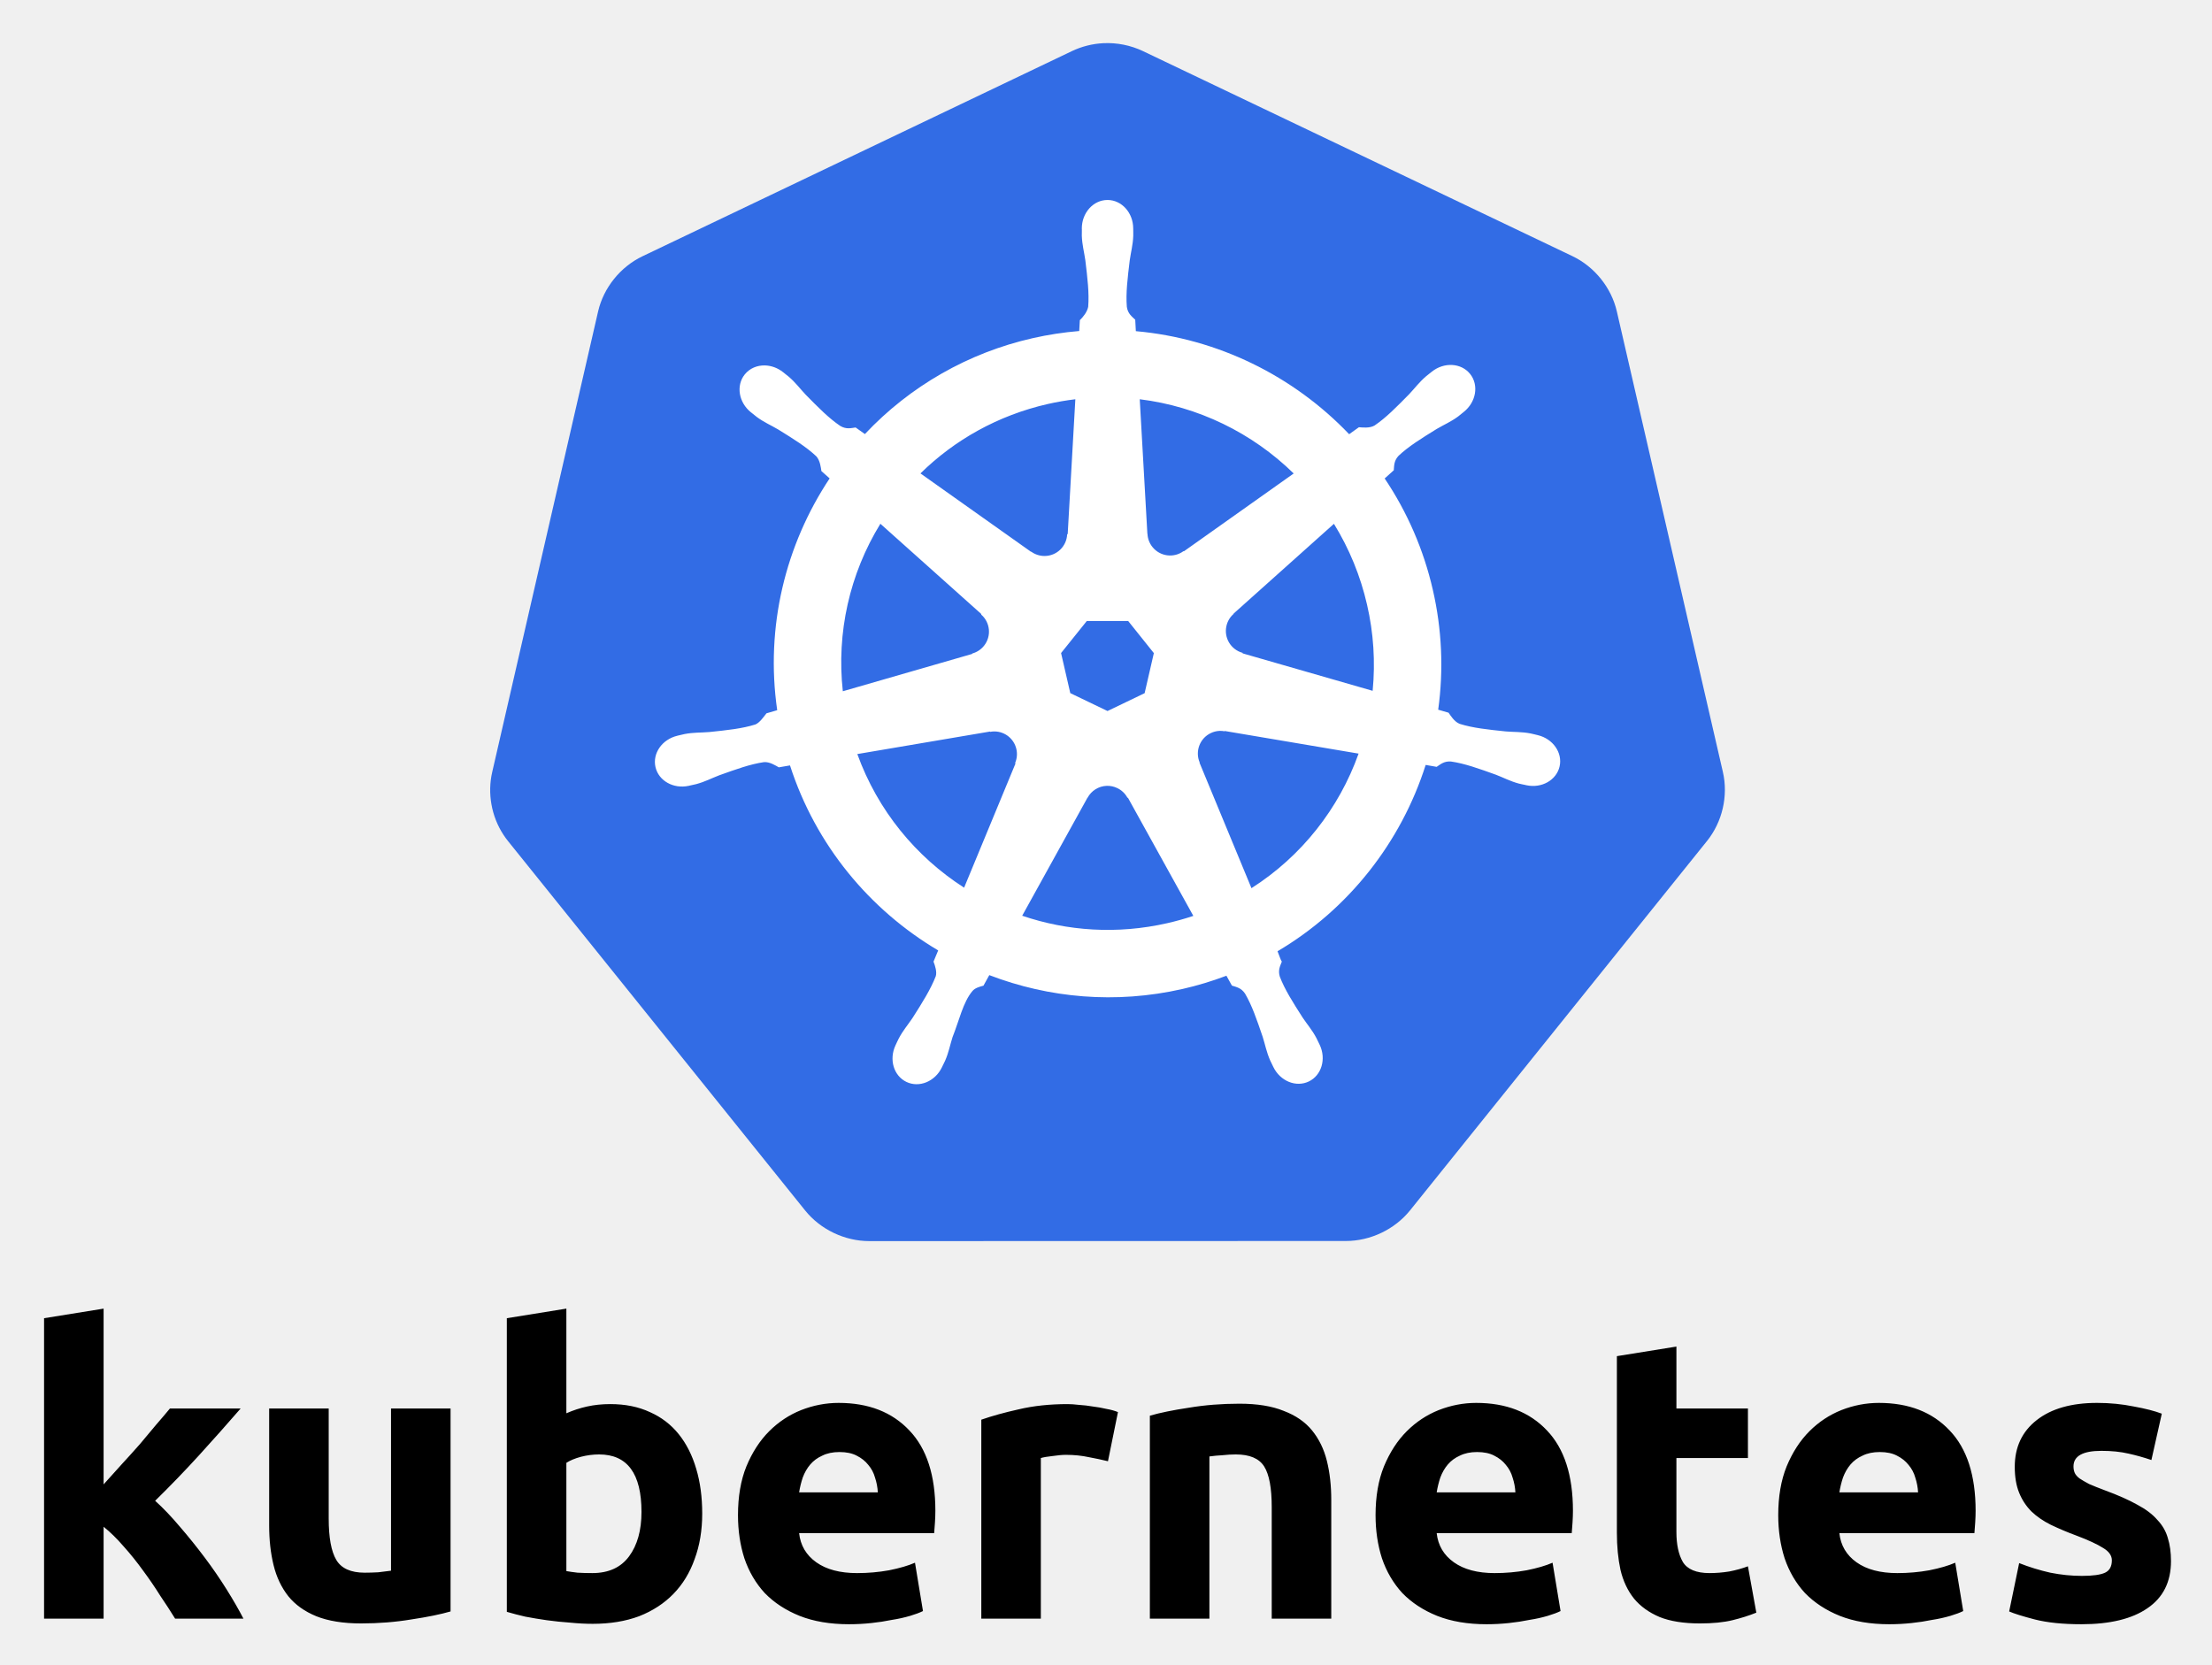
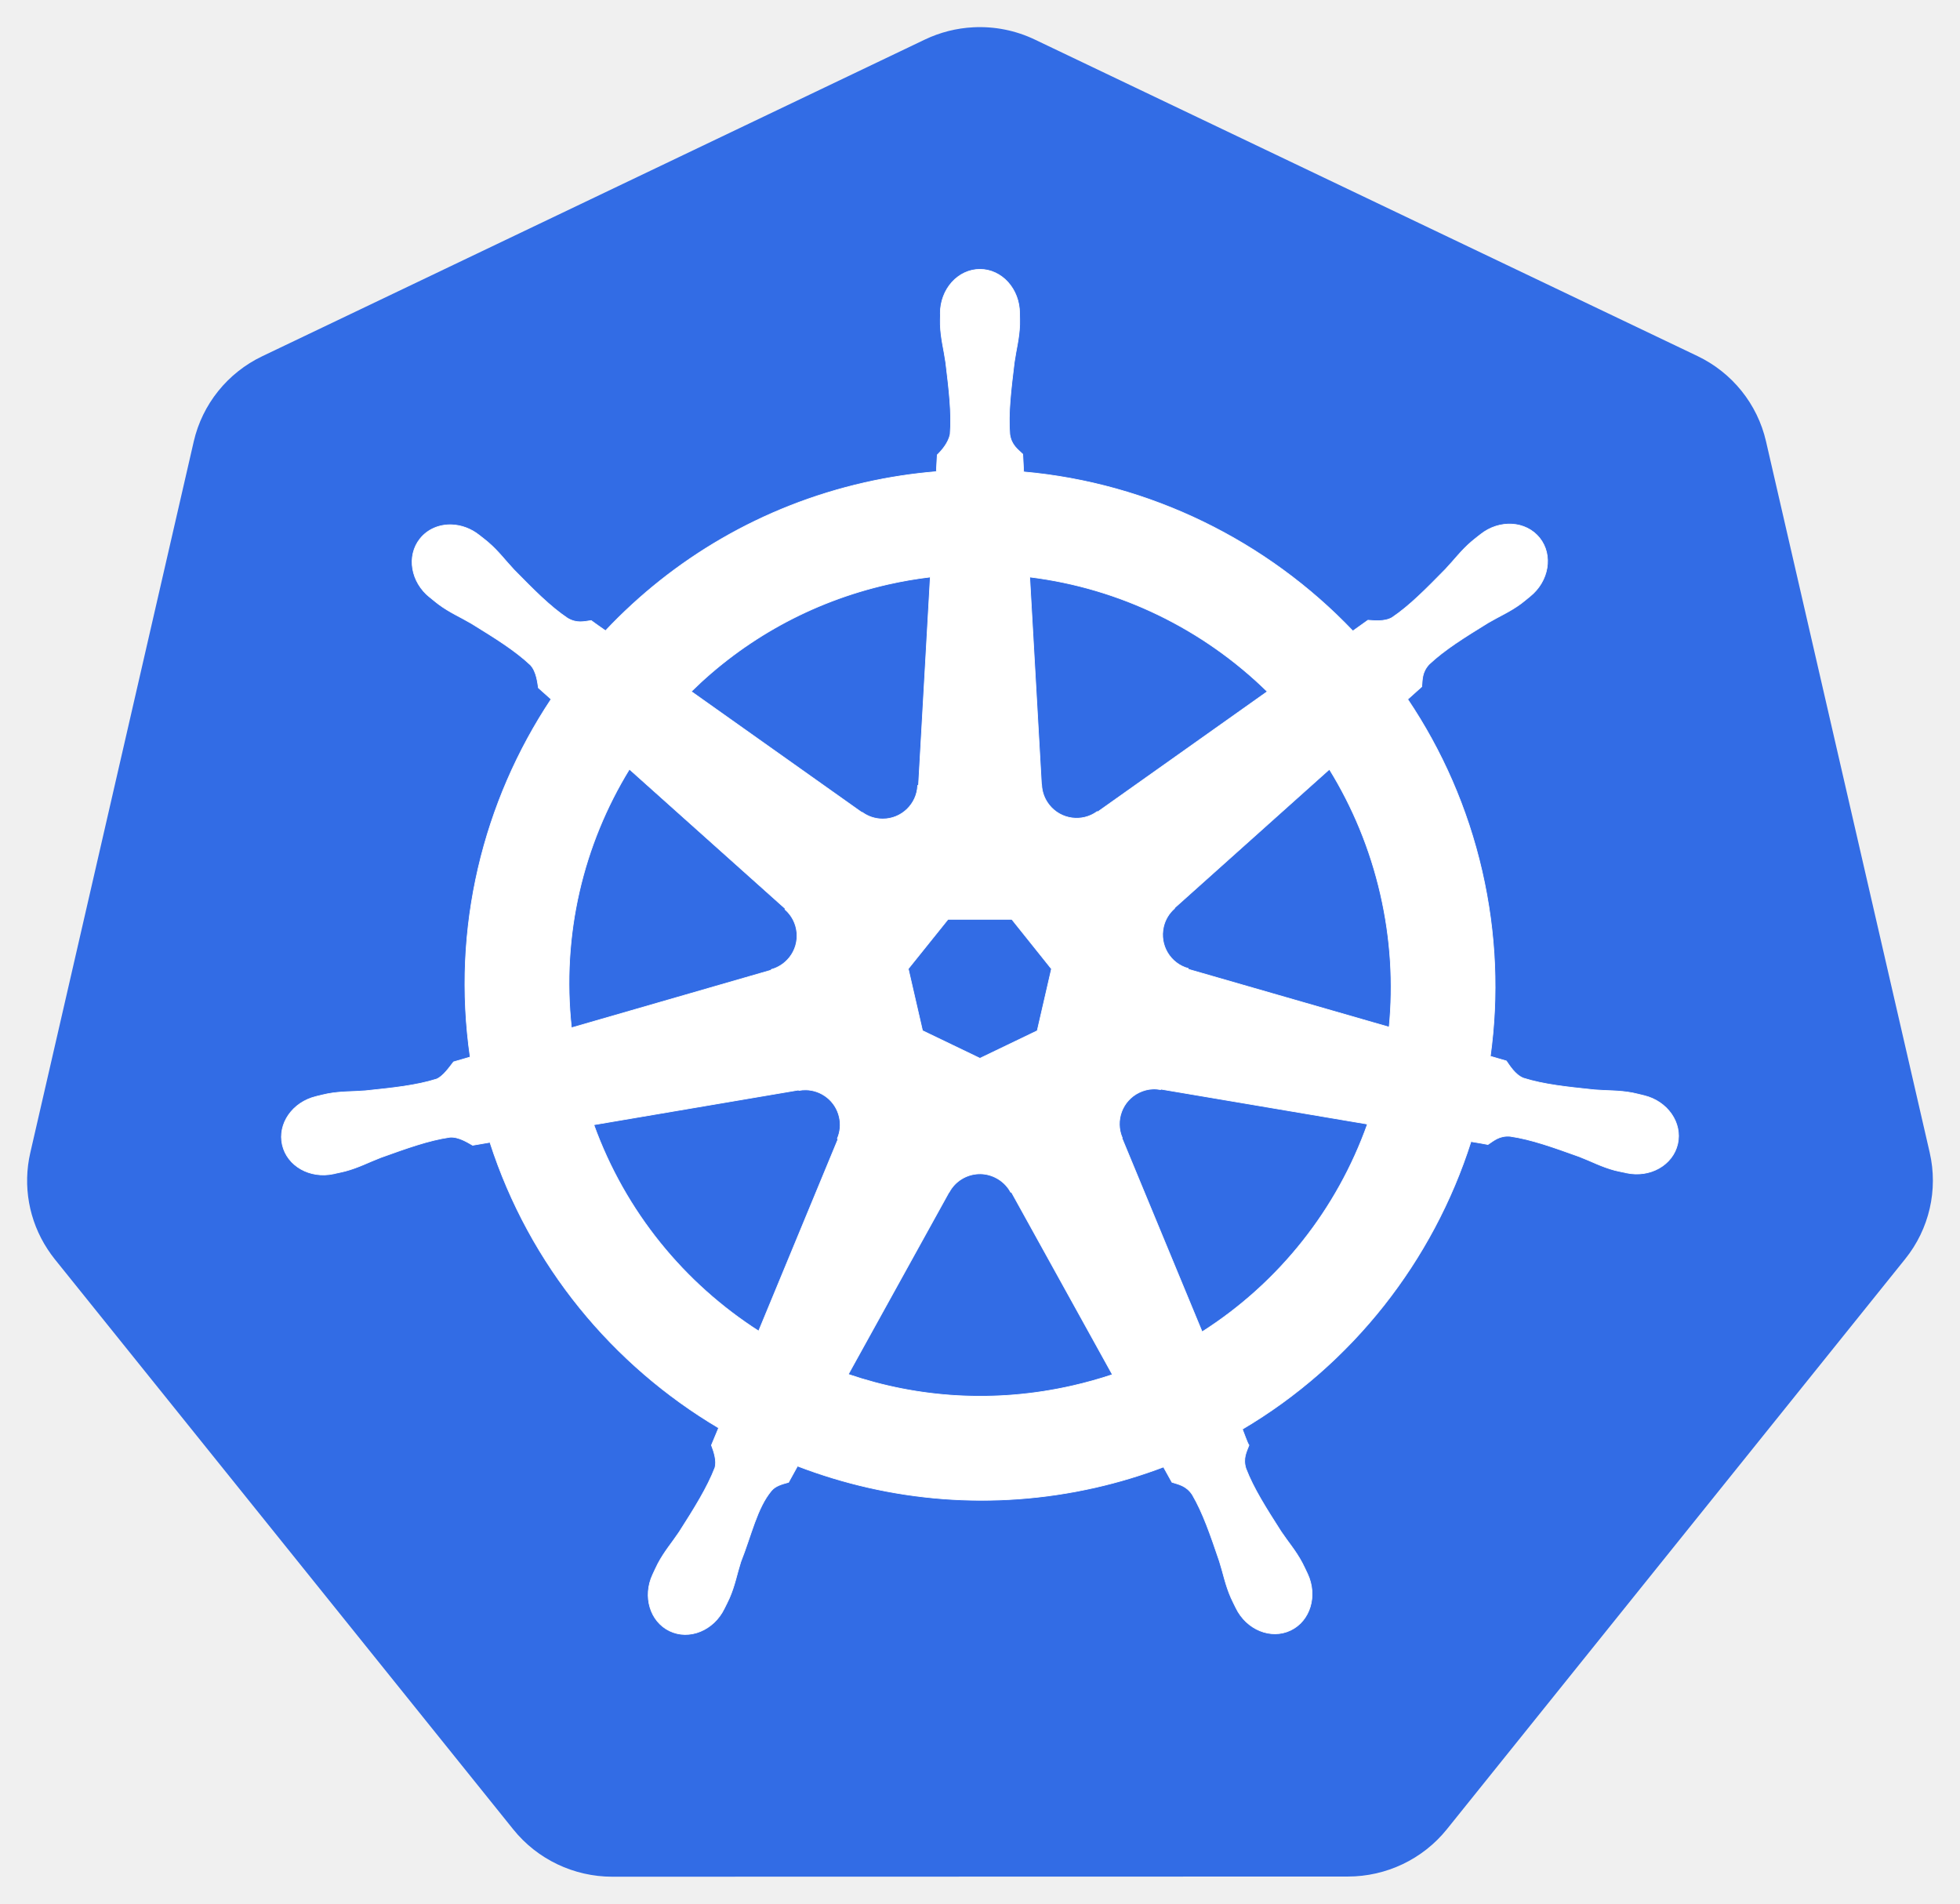
- <svg xmlns="http://www.w3.org/2000/svg" role="img" viewBox="-144.32 -224.32 458.64 345.14">
-   <g>
-     <g>
-       <path d="M-122.84 83.493a310.06 310.06 0 0 0 3.729-4.142 240.608 240.608 0 0 0 3.81-4.225 466.525 466.525 0 0 0 3.398-4.059 165.657 165.657 0 0 0 2.817-3.314h14.663a554.136 554.136 0 0 1-8.616 9.693 234.676 234.676 0 0 1-9.113 9.444c1.657 1.491 3.369 3.286 5.136 5.385a118.223 118.223 0 0 1 5.136 6.38 94.249 94.249 0 0 1 4.556 6.627c1.38 2.21 2.54 4.225 3.479 6.048h-14.166a129.714 129.714 0 0 0-3.065-4.722 79.584 79.584 0 0 0-3.562-5.219 60.044 60.044 0 0 0-4.06-5.053c-1.38-1.602-2.761-2.955-4.141-4.059v19.054h-12.344V49.032l12.344-1.988v36.45m71.939 26.344c-2.1.608-4.805 1.16-8.12 1.657-3.313.552-6.792.828-10.437.828-3.7 0-6.793-.497-9.28-1.49-2.43-.995-4.362-2.376-5.798-4.143-1.436-1.823-2.458-3.977-3.065-6.462-.608-2.485-.911-5.219-.911-8.202V67.753h12.344v22.782c0 3.977.525 6.85 1.574 8.616 1.049 1.767 3.01 2.651 5.882 2.651.884 0 1.823-.028 2.817-.083.994-.11 1.878-.22 2.65-.33V67.752h12.345l-.001 42.085m39.587-20.627c0-7.953-2.927-11.93-8.782-11.93-1.27 0-2.541.166-3.811.497-1.215.331-2.21.746-2.982 1.243v22.451c.608.11 1.38.221 2.32.331.939.055 1.96.083 3.065.083 3.369 0 5.91-1.16 7.622-3.479 1.712-2.32 2.568-5.385 2.568-9.196m12.592.331c0 3.48-.525 6.628-1.574 9.444-.994 2.817-2.458 5.22-4.391 7.207-1.933 1.988-4.308 3.535-7.125 4.64-2.817 1.048-6.02 1.573-9.61 1.573-1.491 0-3.065-.083-4.722-.249a70.47 70.47 0 0 1-4.805-.497 93.508 93.508 0 0 1-4.474-.746 61.68 61.68 0 0 1-3.811-.994V49.03l12.344-1.989v21.705a23.147 23.147 0 0 1 4.308-1.408c1.49-.33 3.093-.497 4.805-.497 3.093 0 5.827.552 8.202 1.657 2.375 1.05 4.363 2.568 5.965 4.556 1.602 1.988 2.817 4.391 3.645 7.207.829 2.764 1.243 5.857 1.243 9.281m7.416.331c0-3.866.58-7.235 1.74-10.107 1.215-2.927 2.789-5.357 4.722-7.29 1.933-1.933 4.142-3.397 6.628-4.39 2.54-.995 5.136-1.492 7.787-1.492 6.186 0 11.074 1.905 14.663 5.716 3.59 3.756 5.385 9.306 5.385 16.652 0 .718-.028 1.52-.083 2.402-.055.828-.111 1.574-.166 2.237H21.37c.276 2.541 1.464 4.556 3.562 6.048 2.099 1.491 4.915 2.237 8.45 2.237 2.264 0 4.474-.193 6.628-.58 2.209-.442 4.004-.966 5.385-1.574l1.657 10.024c-.663.331-1.546.663-2.651.994a28.866 28.866 0 0 1-3.728.828 44.513 44.513 0 0 1-4.308.663 43.431 43.431 0 0 1-4.64.25c-3.92 0-7.345-.58-10.272-1.74-2.872-1.16-5.274-2.735-7.207-4.723-1.878-2.043-3.286-4.446-4.225-7.207-.884-2.763-1.326-5.745-1.326-8.948M37.69 85.15a11.579 11.579 0 0 0-.58-3.065 6.84 6.84 0 0 0-1.408-2.65c-.608-.774-1.408-1.409-2.403-1.906-.94-.497-2.126-.746-3.562-.746-1.381 0-2.568.25-3.562.746-.994.442-1.823 1.05-2.485 1.823-.663.773-1.187 1.685-1.574 2.734a19.17 19.17 0 0 0-.746 3.065h16.32m47.718-6.461a65.487 65.487 0 0 0-3.894-.829c-1.491-.33-3.093-.497-4.805-.497-.773 0-1.712.083-2.817.25-1.05.11-1.85.248-2.402.413v33.304H59.146V70.074c2.209-.773 4.805-1.49 7.787-2.154 3.038-.718 6.407-1.077 10.107-1.077.663 0 1.464.055 2.403.166.939.055 1.878.166 2.817.331.939.111 1.878.276 2.817.497.939.166 1.74.387 2.403.663l-2.072 10.19m8.688-9.446c2.099-.607 4.805-1.16 8.119-1.657 3.314-.552 6.793-.828 10.438-.828 3.7 0 6.766.497 9.196 1.491 2.485.94 4.446 2.292 5.882 4.06 1.436 1.766 2.458 3.865 3.065 6.295.607 2.43.91 5.136.91 8.12v24.604h-12.343V88.215c0-3.977-.525-6.793-1.574-8.45-1.05-1.657-3.01-2.485-5.882-2.485-.884 0-1.823.055-2.817.166a30.4 30.4 0 0 0-2.651.25v33.634H94.095V69.244m46.795 20.629c0-3.866.58-7.235 1.74-10.107 1.216-2.927 2.79-5.357 4.723-7.29 1.933-1.933 4.142-3.397 6.628-4.39 2.54-.995 5.136-1.492 7.787-1.492 6.186 0 11.074 1.905 14.663 5.716 3.59 3.756 5.385 9.306 5.385 16.652 0 .718-.028 1.52-.083 2.402-.055.828-.11 1.574-.166 2.237h-28.001c.276 2.541 1.464 4.556 3.562 6.048 2.099 1.491 4.915 2.237 8.45 2.237 2.264 0 4.474-.193 6.628-.58 2.209-.442 4.004-.966 5.385-1.574l1.657 10.024c-.663.331-1.546.663-2.651.994a28.866 28.866 0 0 1-3.728.828 44.513 44.513 0 0 1-4.308.663 43.431 43.431 0 0 1-4.64.25c-3.92 0-7.345-.58-10.272-1.74-2.872-1.16-5.274-2.735-7.207-4.723-1.878-2.043-3.286-4.446-4.225-7.207-.885-2.763-1.326-5.745-1.326-8.948m28.995-4.723a11.579 11.579 0 0 0-.58-3.065 6.84 6.84 0 0 0-1.408-2.65c-.608-.774-1.408-1.409-2.402-1.906-.94-.497-2.126-.746-3.562-.746-1.381 0-2.568.25-3.562.746-.994.442-1.823 1.05-2.485 1.823-.663.773-1.187 1.685-1.574 2.734a19.17 19.17 0 0 0-.746 3.065h16.319M190.927 56.9l12.344-1.988v12.841H218.1v10.273h-14.83v15.326c0 2.596.443 4.667 1.326 6.213.939 1.546 2.789 2.32 5.55 2.32 1.327 0 2.68-.11 4.06-.33 1.436-.277 2.734-.636 3.894-1.078l1.74 9.61c-1.491.608-3.148 1.132-4.971 1.574-1.823.442-4.06.663-6.71.663-3.37 0-6.158-.442-8.367-1.326-2.21-.939-3.977-2.209-5.302-3.81-1.326-1.658-2.264-3.646-2.817-5.966-.497-2.32-.746-4.888-.746-7.705V56.9m33.455 32.973c0-3.866.58-7.235 1.74-10.107 1.215-2.927 2.789-5.357 4.722-7.29 1.933-1.933 4.142-3.397 6.628-4.39 2.54-.995 5.136-1.492 7.787-1.492 6.186 0 11.074 1.905 14.663 5.716 3.59 3.756 5.385 9.306 5.385 16.652 0 .718-.028 1.52-.083 2.402-.055.828-.11 1.574-.166 2.237h-28.001c.276 2.541 1.464 4.556 3.562 6.048 2.099 1.491 4.915 2.237 8.45 2.237 2.264 0 4.474-.193 6.628-.58 2.209-.442 4.004-.966 5.385-1.574l1.657 10.024c-.663.331-1.546.663-2.651.994a28.866 28.866 0 0 1-3.728.828 44.513 44.513 0 0 1-4.308.663 43.431 43.431 0 0 1-4.64.25c-3.92 0-7.345-.58-10.272-1.74-2.872-1.16-5.274-2.735-7.207-4.723-1.878-2.043-3.286-4.446-4.225-7.207-.884-2.763-1.326-5.745-1.326-8.948m28.996-4.723a11.579 11.579 0 0 0-.58-3.065 6.84 6.84 0 0 0-1.408-2.65c-.608-.774-1.408-1.409-2.402-1.906-.94-.497-2.126-.746-3.562-.746-1.381 0-2.568.25-3.562.746-.994.442-1.823 1.05-2.485 1.823-.663.773-1.187 1.685-1.574 2.734a19.17 19.17 0 0 0-.746 3.065h16.319m33.965 17.314c2.264 0 3.866-.22 4.805-.663.939-.442 1.408-1.298 1.408-2.568 0-.994-.608-1.85-1.823-2.568-1.215-.773-3.065-1.629-5.551-2.568a61.498 61.498 0 0 1-5.302-2.237c-1.546-.773-2.872-1.684-3.977-2.734a11.651 11.651 0 0 1-2.568-3.894c-.608-1.49-.911-3.286-.911-5.385 0-4.087 1.519-7.318 4.556-9.693 3.038-2.375 7.207-3.562 12.51-3.562 2.65 0 5.192.25 7.622.746 2.43.442 4.363.94 5.799 1.491l-2.154 9.61a44.395 44.395 0 0 0-4.722-1.326c-1.657-.387-3.535-.58-5.633-.58-3.866 0-5.8 1.077-5.8 3.231 0 .497.084.94.25 1.326.166.387.497.773.994 1.16.497.331 1.16.718 1.988 1.16.884.387 1.988.828 3.314 1.326 2.706.994 4.943 1.988 6.71 2.982 1.767.94 3.148 1.988 4.142 3.148 1.049 1.105 1.767 2.347 2.154 3.728.442 1.381.663 2.982.663 4.805 0 4.308-1.63 7.566-4.888 9.776-3.203 2.21-7.76 3.314-13.67 3.314-3.865 0-7.096-.33-9.692-.994-2.541-.663-4.308-1.215-5.302-1.657l2.07-10.024a43.76 43.76 0 0 0 6.463 1.988c2.209.441 4.39.662 6.545.662" />
+ <svg xmlns="http://www.w3.org/2000/svg" width="722.846" height="701.966" id="svg2" version="1.1">
+   <defs id="defs4" />
+   <g id="layer1" transform="translate(-6.326094,-174.7524)">
+     <g id="g3052">
+       <path style="fill:#326ce5;fill-opacity:1;stroke:#ffffff;stroke-width:0;stroke-miterlimit:4;stroke-opacity:1;stroke-dasharray:none" d="m 365.312,184.812 a 46.725,46.342 0 0 0 -17.906,4.531 l -244.344,116.75 a 46.725,46.342 0 0 0 -25.281,31.438 L 17.5,599.781 A 46.725,46.342 0 0 0 23.844,635.312 46.725,46.342 0 0 0 26.5,639 l 169.125,210.281 a 46.725,46.342 0 0 0 36.531,17.438 L 503.375,866.656 A 46.725,46.342 0 0 0 539.906,849.25 L 708.969,638.938 A 46.725,46.342 0 0 0 718,599.719 l -60.375,-262.25 a 46.725,46.342 0 0 0 -25.281,-31.438 l -244.375,-116.688 A 46.725,46.342 0 0 0 365.312,184.812 z" id="path3055" />
+       <path id="path3059" d="m 367.734,274.06 c -8.077,8.2e-4 -14.626,7.276 -14.625,16.25 1e-5,0.138 0.028,0.269 0.031,0.406 -0.012,1.219 -0.071,2.688 -0.031,3.75 0.193,5.176 1.321,9.137 2,13.906 1.23,10.207 2.261,18.667 1.625,26.531 -0.619,2.965 -2.803,5.677 -4.75,7.562 l -0.344,6.188 c -8.777,0.727 -17.612,2.059 -26.438,4.062 -37.975,8.622 -70.67,28.183 -95.562,54.594 -1.615,-1.102 -4.441,-3.129 -5.281,-3.75 -2.611,0.353 -5.25,1.158 -8.688,-0.844 -6.545,-4.406 -12.506,-10.487 -19.719,-17.812 -3.305,-3.504 -5.698,-6.841 -9.625,-10.219 -0.892,-0.767 -2.253,-1.805 -3.25,-2.594 -3.07,-2.448 -6.691,-3.724 -10.188,-3.844 -4.496,-0.154 -8.824,1.604 -11.656,5.156 -5.035,6.315 -3.423,15.968 3.594,21.562 0.071,0.057 0.147,0.101 0.219,0.156 0.964,0.782 2.145,1.783 3.031,2.438 4.167,3.077 7.973,4.651 12.125,7.094 8.747,5.402 15.998,9.881 21.75,15.281 2.246,2.394 2.639,6.613 2.938,8.438 l 4.688,4.188 c -25.093,37.764 -36.707,84.409 -29.844,131.938 l -6.125,1.781 c -1.614,2.085 -3.895,5.365 -6.281,6.344 -7.525,2.37 -15.994,3.241 -26.219,4.312 -4.8,0.399 -8.942,0.161 -14.031,1.125 -1.12,0.212 -2.681,0.619 -3.906,0.906 -0.043,0.009 -0.082,0.022 -0.125,0.031 -0.067,0.015 -0.155,0.048 -0.219,0.062 -8.62,2.083 -14.158,10.006 -12.375,17.812 1.783,7.808 10.203,12.557 18.875,10.688 0.063,-0.014 0.153,-0.017 0.219,-0.031 0.098,-0.022 0.184,-0.07 0.281,-0.094 1.209,-0.265 2.724,-0.561 3.781,-0.844 5.003,-1.34 8.627,-3.308 13.125,-5.031 9.677,-3.471 17.692,-6.37 25.5,-7.5 3.261,-0.255 6.697,2.012 8.406,2.969 l 6.375,-1.094 c 14.67,45.483 45.414,82.245 84.344,105.312 l -2.656,6.375 c 0.957,2.475 2.013,5.825 1.3,8.269 -2.839,7.361 -7.701,15.131 -13.238,23.793 -2.681,4.002 -5.425,7.108 -7.844,11.688 -0.579,1.096 -1.316,2.779 -1.875,3.938 -3.759,8.042 -1.002,17.305 6.219,20.781 7.266,3.498 16.284,-0.191 20.188,-8.25 0.006,-0.011 0.026,-0.02 0.031,-0.031 0.004,-0.009 -0.004,-0.022 0,-0.031 0.556,-1.143 1.344,-2.644 1.812,-3.719 2.072,-4.747 2.762,-8.815 4.219,-13.406 3.87,-9.72 5.996,-19.919 11.323,-26.274 1.459,-1.74 3.837,-2.409 6.302,-3.07 l 3.312,-6 c 33.938,13.027 71.927,16.522 109.875,7.906 8.657,-1.966 17.014,-4.509 25.094,-7.562 0.931,1.651 2.661,4.826 3.125,5.625 2.506,0.815 5.24,1.236 7.469,4.531 3.985,6.809 6.711,14.864 10.031,24.594 1.457,4.591 2.178,8.659 4.25,13.406 0.472,1.082 1.256,2.605 1.812,3.75 3.895,8.085 12.942,11.787 20.219,8.281 7.22,-3.478 9.98,-12.74 6.219,-20.781 -0.559,-1.158 -1.327,-2.842 -1.906,-3.938 -2.419,-4.58 -5.163,-7.654 -7.844,-11.656 -5.537,-8.662 -10.13,-15.858 -12.969,-23.219 -1.187,-3.797 0.2,-6.158 1.125,-8.625 -0.554,-0.635 -1.739,-4.22 -2.438,-5.906 40.457,-23.888 70.299,-62.021 84.312,-106.062 1.892,0.297 5.182,0.879 6.25,1.094 2.2,-1.451 4.222,-3.344 8.188,-3.031 7.808,1.129 15.823,4.03 25.5,7.5 4.498,1.723 8.122,3.723 13.125,5.062 1.057,0.283 2.572,0.547 3.781,0.812 0.097,0.024 0.183,0.071 0.281,0.094 0.065,0.015 0.156,0.017 0.219,0.031 8.672,1.867 17.094,-2.879 18.875,-10.688 1.781,-7.807 -3.754,-15.732 -12.375,-17.812 -1.254,-0.285 -3.032,-0.769 -4.25,-1 -5.089,-0.964 -9.231,-0.726 -14.031,-1.125 -10.225,-1.071 -18.694,-1.943 -26.219,-4.312 -3.068,-1.19 -5.251,-4.841 -6.313,-6.344 l -5.906,-1.719 c 3.062,-22.154 2.237,-45.211 -3.062,-68.281 -5.348,-23.285 -14.8,-44.581 -27.406,-63.344 1.515,-1.377 4.376,-3.911 5.188,-4.656 0.237,-2.624 0.033,-5.376 2.75,-8.281 5.751,-5.401 13.003,-9.879 21.75,-15.281 4.152,-2.443 7.99,-4.017 12.156,-7.094 0.942,-0.696 2.229,-1.798 3.219,-2.594 7.015,-5.596 8.631,-15.248 3.594,-21.562 -5.037,-6.314 -14.797,-6.909 -21.812,-1.312 -0.999,0.791 -2.354,1.823 -3.25,2.594 -3.926,3.378 -6.351,6.714 -9.656,10.219 -7.212,7.326 -13.174,13.438 -19.719,17.844 -2.836,1.651 -6.99,1.08 -8.875,0.969 l -5.562,3.969 c -31.719,-33.261 -74.905,-54.525 -121.406,-58.656 -0.13,-1.949 -0.3,-5.471 -0.344,-6.531 -1.904,-1.822 -4.203,-3.377 -4.781,-7.312 -0.636,-7.864 0.426,-16.325 1.656,-26.531 0.679,-4.769 1.807,-8.73 2,-13.906 0.044,-1.177 -0.026,-2.884 -0.031,-4.156 -9.6e-4,-8.974 -6.548,-16.251 -14.625,-16.25 z m -18.312,113.438 -4.344,76.719 -0.312,0.156 c -0.291,6.863 -5.94,12.344 -12.875,12.344 -2.841,0 -5.463,-0.912 -7.594,-2.469 l -0.125,0.062 -62.906,-44.594 c 19.334,-19.011 44.063,-33.06 72.562,-39.531 5.206,-1.182 10.41,-2.059 15.594,-2.688 z m 36.656,0 c 33.273,4.092 64.045,19.159 87.625,42.25 l -62.5,44.312 -0.219,-0.094 c -5.547,4.052 -13.363,3.046 -17.688,-2.375 -1.771,-2.221 -2.701,-4.832 -2.812,-7.469 l -0.062,-0.031 z m -147.625,70.875 57.438,51.375 -0.062,0.312 c 5.184,4.507 5.949,12.328 1.625,17.75 -1.771,2.221 -4.142,3.711 -6.688,4.406 l -0.062,0.25 -73.625,21.25 c -3.747,-34.265 4.329,-67.574 21.375,-95.344 z m 258.156,0.031 c 8.534,13.833 14.997,29.282 18.844,46.031 3.801,16.548 4.755,33.067 3.188,49.031 l -74,-21.312 -0.062,-0.312 c -6.627,-1.811 -10.699,-8.552 -9.156,-15.312 0.632,-2.77 2.102,-5.113 4.094,-6.844 l -0.031,-0.156 57.125,-51.125 z m -140.656,55.312 23.531,0 14.625,18.281 -5.25,22.812 -21.125,10.156 -21.188,-10.188 -5.25,-22.812 z m 75.438,62.562 c 1,-0.051 1.996,0.04 2.969,0.219 l 0.125,-0.156 76.156,12.875 c -11.146,31.313 -32.473,58.44 -60.969,76.594 l -29.562,-71.406 0.094,-0.125 c -2.716,-6.31 0.002,-13.71 6.25,-16.719 1.6,-0.77 3.271,-1.197 4.938,-1.281 z m -127.906,0.312 c 5.812,0.082 11.025,4.115 12.375,10.031 0.632,2.77 0.325,5.514 -0.719,7.938 l 0.219,0.281 -29.25,70.688 c -27.347,-17.549 -49.129,-43.824 -60.781,-76.062 l 75.5,-12.812 0.125,0.156 c 0.845,-0.155 1.701,-0.23 2.531,-0.219 z m 63.781,30.969 c 2.024,-0.074 4.079,0.341 6.031,1.281 2.56,1.233 4.537,3.173 5.781,5.5 l 0.281,0 37.219,67.25 c -4.83,1.619 -9.796,3.003 -14.875,4.156 -28.465,6.463 -56.839,4.505 -82.531,-4.25 l 37.125,-67.125 0.062,0 c 2.228,-4.164 6.452,-6.649 10.906,-6.812 z" style="font-size:medium;font-style:normal;font-variant:normal;font-weight:normal;font-stretch:normal;text-indent:0;text-align:start;text-decoration:none;line-height:normal;letter-spacing:normal;word-spacing:normal;text-transform:none;direction:ltr;block-progression:tb;writing-mode:lr-tb;text-anchor:start;baseline-shift:baseline;color:#000000;fill:#ffffff;fill-opacity:1;stroke:#ffffff;stroke-width:0.25;stroke-miterlimit:4;stroke-opacity:1;stroke-dasharray:none;marker:none;visibility:visible;display:inline;overflow:visible;enable-background:accumulate;font-family:Sans;-inkscape-font-specification:Sans" />
    </g>
  </g>
-   <g>
-     <path fill="#FFF" d="M85.304-204.478l93.973 44.872 23.22 100.85-65.02 80.882-104.298.01-65.037-80.868 23.197-100.853z" />
-     <path fill="none" d="M85.304-204.478l93.973 44.872 23.22 100.85-65.02 80.881-104.298.011-65.037-80.868 23.197-100.853z" />
-     <path fill="#326CE5" d="M84.433-215.362a17.14 17.14 0 0 0-6.524 1.651L-11.1-171.182c-4.589 2.191-8.077 6.528-9.21 11.451l-21.958 95.533c-1.012 4.388-.158 9.168 2.31 12.944.301.462.622.911.968 1.343l61.61 76.603c3.175 3.947 8.214 6.354 13.306 6.352l98.801-.023c5.089.004 10.128-2.398 13.307-6.341l61.586-76.613c3.178-3.949 4.424-9.359 3.29-14.287l-21.994-95.532c-1.133-4.925-4.621-9.261-9.208-11.453l-89.021-42.506a17.214 17.214 0 0 0-8.254-1.651z" />
-     <path fill="#FFF" d="M85.142-61.364a4.667 4.667 0 0 1 2.199.468 4.656 4.656 0 0 1 2.106 2.003h.101l13.559 24.498a56.57 56.57 0 0 1-5.42 1.514c-10.368 2.355-20.704 1.642-30.064-1.547l13.524-24.454h.023a4.704 4.704 0 0 1 3.972-2.482zM61.909-72.645a4.697 4.697 0 0 1 4.507 3.653 4.65 4.65 0 0 1-.261 2.892l.08.102L55.58-40.247c-9.963-6.393-17.898-15.964-22.142-27.707l27.502-4.667.046.057a4.61 4.61 0 0 1 .923-.081zm46.593-.114c.365-.02.728.014 1.081.08l.046-.057 27.743 4.689c-4.061 11.407-11.831 21.29-22.211 27.903l-10.768-26.012.034-.046a4.701 4.701 0 0 1 2.277-6.09 4.652 4.652 0 0 1 1.798-.467zm-27.479-22.79h8.572l5.327 6.66-1.912 8.31-7.697 3.7-7.718-3.71-1.912-8.31 5.34-6.65zm51.238-20.15a55.569 55.569 0 0 1 6.864 16.768 55.43 55.43 0 0 1 1.162 17.862l-26.956-7.764-.023-.114a4.699 4.699 0 0 1-3.335-5.578 4.659 4.659 0 0 1 1.49-2.494l-.01-.057 20.808-18.623zm-94.041-.01l20.923 18.714-.023.114a4.69 4.69 0 0 1 .592 6.466 4.715 4.715 0 0 1-2.437 1.606l-.023.091-26.819 7.741a54.855 54.855 0 0 1 7.787-34.732zm53.776-25.82c12.122 1.492 23.331 6.98 31.921 15.391l-22.768 16.142-.08-.034a4.7 4.7 0 0 1-6.442-.864 4.652 4.652 0 0 1-1.025-2.722l-.023-.01-1.583-27.903zm-13.353 0l-1.583 27.947-.114.057a4.695 4.695 0 0 1-4.688 4.497 4.675 4.675 0 0 1-2.768-.898l-.044.023-22.916-16.246c7.042-6.926 16.051-12.044 26.431-14.401 1.898-.43 3.793-.75 5.682-.979zm6.67-41.323c-2.942.002-5.327 2.652-5.327 5.92 0 .051.011.099.013.149-.005.443-.027.978-.013 1.366.071 1.885.482 3.328.729 5.066.448 3.717.823 6.8.592 9.664-.226 1.081-1.021 2.069-1.731 2.755l-.127 2.254a69.515 69.515 0 0 0-9.63 1.48 68.533 68.533 0 0 0-34.811 19.888 90.731 90.731 0 0 1-1.925-1.366c-.952.128-1.912.422-3.164-.308-2.383-1.604-4.555-3.82-7.182-6.489-1.204-1.275-2.076-2.492-3.508-3.723-.324-.28-.82-.657-1.183-.945-1.119-.891-2.437-1.355-3.712-1.4-1.636-.057-3.214.584-4.246 1.878-1.834 2.3-1.247 5.817 1.309 7.855.027.021.053.037.08.057.351.285.781.649 1.105.887 1.517 1.121 2.905 1.695 4.416 2.585 3.186 1.968 5.827 3.6 7.922 5.568.818.872.963 2.408 1.071 3.074l1.708 1.524c-9.141 13.757-13.372 30.749-10.872 48.063l-2.23.649c-.589.76-1.42 1.955-2.29 2.31-2.741.863-5.825 1.181-9.55 1.571-1.75.146-3.259.059-5.112.411-.408.076-.977.224-1.423.329l-.046.013c-.023.005-.055.016-.078.021-3.141.76-5.159 3.646-4.509 6.489.649 2.846 3.718 4.575 6.877 3.893.023-.005.055-.005.08-.01.036-.009.066-.025.101-.034.441-.098.993-.204 1.379-.308 1.821-.489 3.141-1.206 4.781-1.834 3.524-1.263 6.444-2.32 9.288-2.732 1.188-.092 2.44.734 3.063 1.081l2.321-.398c5.345 16.568 16.544 29.961 30.726 38.363l-.968 2.323c.348.902.733 2.122.473 3.013-1.034 2.681-2.805 5.511-4.822 8.666-.977 1.458-1.976 2.59-2.856 4.258-.212.398-.48 1.012-.683 1.434-1.37 2.931-.367 6.305 2.264 7.57 2.647 1.275 5.932-.07 7.355-3.004.001-.005.009-.007.01-.012.002-.002-.002-.007 0-.011.203-.416.489-.964.66-1.355.756-1.729 1.007-3.211 1.537-4.883 1.411-3.541 2.184-7.257 4.125-9.571.532-.633 1.398-.878 2.296-1.119l1.206-2.186c12.364 4.746 26.202 6.019 40.027 2.881a69.517 69.517 0 0 0 9.141-2.755c.338.601.969 1.757 1.138 2.049.913.297 1.908.45 2.719 1.651 1.453 2.479 2.446 5.415 3.656 8.96.53 1.672.793 3.154 1.547 4.882.173.395.457.95.66 1.366 1.42 2.946 4.716 4.294 7.366 3.017 2.631-1.266 3.636-4.64 2.266-7.57-.204-.421-.484-1.035-.696-1.433-.88-1.668-1.88-2.789-2.856-4.246-2.017-3.156-3.691-5.778-4.724-8.46-.432-1.382.073-2.243.409-3.141-.201-.231-.633-1.537-.887-2.152 14.738-8.702 25.608-22.594 30.713-38.636.69.108 1.889.32 2.277.398.802-.528 1.539-1.219 2.983-1.105 2.844.411 5.765 1.468 9.291 2.732 1.638.628 2.958 1.357 4.781 1.845.384.103.935.199 1.377.295.036.009.067.027.103.034.023.005.057.007.078.012 3.159.679 6.227-1.05 6.877-3.894.649-2.844-1.368-5.731-4.507-6.489-.457-.103-1.105-.281-1.55-.365-1.853-.35-3.362-.263-5.11-.409-3.725-.391-6.811-.708-9.552-1.571-1.117-.434-1.912-1.764-2.3-2.312l-2.15-.626a68.782 68.782 0 0 0-1.117-24.874 68.975 68.975 0 0 0-9.982-23.074c.551-.502 1.594-1.425 1.889-1.697.087-.955.012-1.958 1.001-3.017 2.096-1.967 4.737-3.598 7.924-5.567 1.512-.889 2.91-1.462 4.427-2.583.343-.255.813-.657 1.172-.946 2.556-2.039 3.145-5.553 1.309-7.855-1.834-2.3-5.39-2.517-7.945-.477-.363.288-.857.663-1.183.944-1.432 1.231-2.315 2.446-3.518 3.723-2.627 2.668-4.799 4.895-7.182 6.499-1.034.602-2.547.393-3.234.352l-2.026 1.446c-11.555-12.116-27.287-19.863-44.226-21.367-.048-.71-.11-1.992-.127-2.378-.692-.663-1.53-1.231-1.741-2.665-.231-2.864.155-5.946.603-9.664.247-1.738.66-3.181.729-5.066.016-.429-.009-1.051-.01-1.515-.002-3.264-2.385-5.916-5.329-5.916z" />
-     <path fill="none" d="M85.142-61.364a4.667 4.667 0 0 1 2.199.468 4.656 4.656 0 0 1 2.106 2.003h.101l13.559 24.498a56.57 56.57 0 0 1-5.42 1.514c-10.368 2.355-20.704 1.642-30.064-1.547l13.524-24.454h.023a4.704 4.704 0 0 1 3.972-2.482zM61.909-72.645a4.697 4.697 0 0 1 4.507 3.653 4.65 4.65 0 0 1-.261 2.892l.08.102L55.58-40.247c-9.963-6.393-17.898-15.964-22.142-27.707l27.502-4.667.046.057a4.61 4.61 0 0 1 .923-.081zm46.593-.114c.365-.02.728.014 1.081.08l.046-.057 27.743 4.689c-4.061 11.407-11.831 21.29-22.211 27.903l-10.768-26.012.034-.046a4.701 4.701 0 0 1 2.277-6.09 4.652 4.652 0 0 1 1.798-.467zm-27.479-22.79h8.572l5.327 6.66-1.912 8.31-7.697 3.7-7.718-3.71-1.912-8.31 5.34-6.65zm51.238-20.15a55.569 55.569 0 0 1 6.864 16.768 55.43 55.43 0 0 1 1.162 17.862l-26.956-7.764-.023-.114a4.699 4.699 0 0 1-3.335-5.578 4.659 4.659 0 0 1 1.49-2.494l-.01-.057 20.808-18.623zm-94.041-.01l20.923 18.714-.023.114a4.69 4.69 0 0 1 .592 6.466 4.715 4.715 0 0 1-2.437 1.606l-.023.091-26.819 7.741a54.855 54.855 0 0 1 7.787-34.732zm53.776-25.82c12.122 1.492 23.331 6.98 31.921 15.391l-22.768 16.142-.08-.034a4.7 4.7 0 0 1-6.442-.864 4.652 4.652 0 0 1-1.025-2.722l-.023-.01-1.583-27.903zm-13.353 0l-1.583 27.947-.114.057a4.695 4.695 0 0 1-4.688 4.497 4.675 4.675 0 0 1-2.768-.898l-.044.023-22.916-16.246c7.042-6.926 16.051-12.044 26.431-14.401 1.898-.43 3.793-.75 5.682-.979zm6.67-41.323c-2.942.002-5.327 2.652-5.327 5.92 0 .051.011.099.013.149-.005.443-.027.978-.013 1.366.071 1.885.482 3.328.729 5.066.448 3.717.823 6.8.592 9.664-.226 1.081-1.021 2.069-1.731 2.755l-.127 2.254a69.515 69.515 0 0 0-9.63 1.48 68.533 68.533 0 0 0-34.811 19.888 90.731 90.731 0 0 1-1.925-1.366c-.952.128-1.912.422-3.164-.308-2.383-1.604-4.555-3.82-7.182-6.489-1.204-1.275-2.076-2.492-3.508-3.723-.324-.28-.82-.657-1.183-.945-1.119-.891-2.437-1.355-3.712-1.4-1.636-.057-3.214.584-4.246 1.878-1.834 2.3-1.247 5.817 1.309 7.855.027.021.053.037.08.057.351.285.781.649 1.105.887 1.517 1.121 2.905 1.695 4.416 2.585 3.186 1.968 5.827 3.6 7.922 5.568.818.872.963 2.408 1.071 3.074l1.708 1.524c-9.141 13.757-13.372 30.749-10.872 48.063l-2.23.649c-.589.76-1.42 1.955-2.29 2.31-2.741.863-5.825 1.181-9.55 1.571-1.75.146-3.259.059-5.112.411-.408.076-.977.224-1.423.329l-.046.013c-.023.005-.055.016-.078.021-3.141.76-5.159 3.646-4.509 6.489.649 2.846 3.718 4.575 6.877 3.893.023-.005.055-.005.08-.01.036-.009.066-.025.101-.034.441-.098.993-.204 1.379-.308 1.821-.489 3.141-1.206 4.781-1.834 3.524-1.263 6.444-2.32 9.288-2.732 1.188-.092 2.44.734 3.063 1.081l2.321-.398c5.345 16.568 16.544 29.961 30.726 38.363l-.968 2.323c.348.902.733 2.122.473 3.013-1.034 2.681-2.805 5.511-4.822 8.666-.977 1.458-1.976 2.59-2.856 4.258-.212.398-.48 1.012-.683 1.434-1.37 2.931-.367 6.305 2.264 7.57 2.647 1.275 5.932-.07 7.355-3.004.001-.005.009-.007.01-.012.002-.002-.002-.007 0-.011.203-.416.489-.964.66-1.355.756-1.729 1.007-3.211 1.537-4.883 1.411-3.541 2.184-7.257 4.125-9.571.532-.633 1.398-.878 2.296-1.119l1.206-2.186c12.364 4.746 26.202 6.019 40.027 2.881a69.517 69.517 0 0 0 9.141-2.755c.338.601.969 1.757 1.138 2.049.913.297 1.908.45 2.719 1.651 1.453 2.479 2.446 5.415 3.656 8.96.53 1.672.793 3.154 1.547 4.882.173.395.457.95.66 1.366 1.42 2.946 4.716 4.294 7.366 3.017 2.631-1.266 3.636-4.64 2.266-7.57-.204-.421-.484-1.035-.696-1.433-.88-1.668-1.88-2.789-2.856-4.246-2.017-3.156-3.691-5.778-4.724-8.46-.432-1.382.073-2.243.409-3.141-.201-.231-.633-1.537-.887-2.152 14.738-8.702 25.608-22.594 30.713-38.636.69.108 1.889.32 2.277.398.802-.528 1.539-1.219 2.983-1.105 2.844.411 5.765 1.468 9.291 2.732 1.638.628 2.958 1.357 4.781 1.845.384.103.935.199 1.377.295.036.009.067.027.103.034.023.005.057.007.078.012 3.159.679 6.227-1.05 6.877-3.894.649-2.844-1.368-5.731-4.507-6.489-.457-.103-1.105-.281-1.55-.365-1.853-.35-3.362-.263-5.11-.409-3.725-.391-6.811-.708-9.552-1.571-1.117-.434-1.912-1.764-2.3-2.312l-2.15-.626a68.782 68.782 0 0 0-1.117-24.874 68.975 68.975 0 0 0-9.982-23.074c.551-.502 1.594-1.425 1.889-1.697.087-.955.012-1.958 1.001-3.017 2.096-1.967 4.737-3.598 7.924-5.567 1.512-.889 2.91-1.462 4.427-2.583.343-.255.813-.657 1.172-.946 2.556-2.039 3.145-5.553 1.309-7.855-1.834-2.3-5.39-2.517-7.945-.477-.363.288-.857.663-1.183.944-1.432 1.231-2.315 2.446-3.518 3.723-2.627 2.668-4.799 4.895-7.182 6.499-1.034.602-2.547.393-3.234.352l-2.026 1.446c-11.555-12.116-27.287-19.863-44.226-21.367-.048-.71-.11-1.992-.127-2.378-.692-.663-1.53-1.231-1.741-2.665-.231-2.864.155-5.946.603-9.664.247-1.738.66-3.181.729-5.066.016-.429-.009-1.051-.01-1.515-.002-3.264-2.385-5.916-5.329-5.916z" />
-   </g>
</svg>
